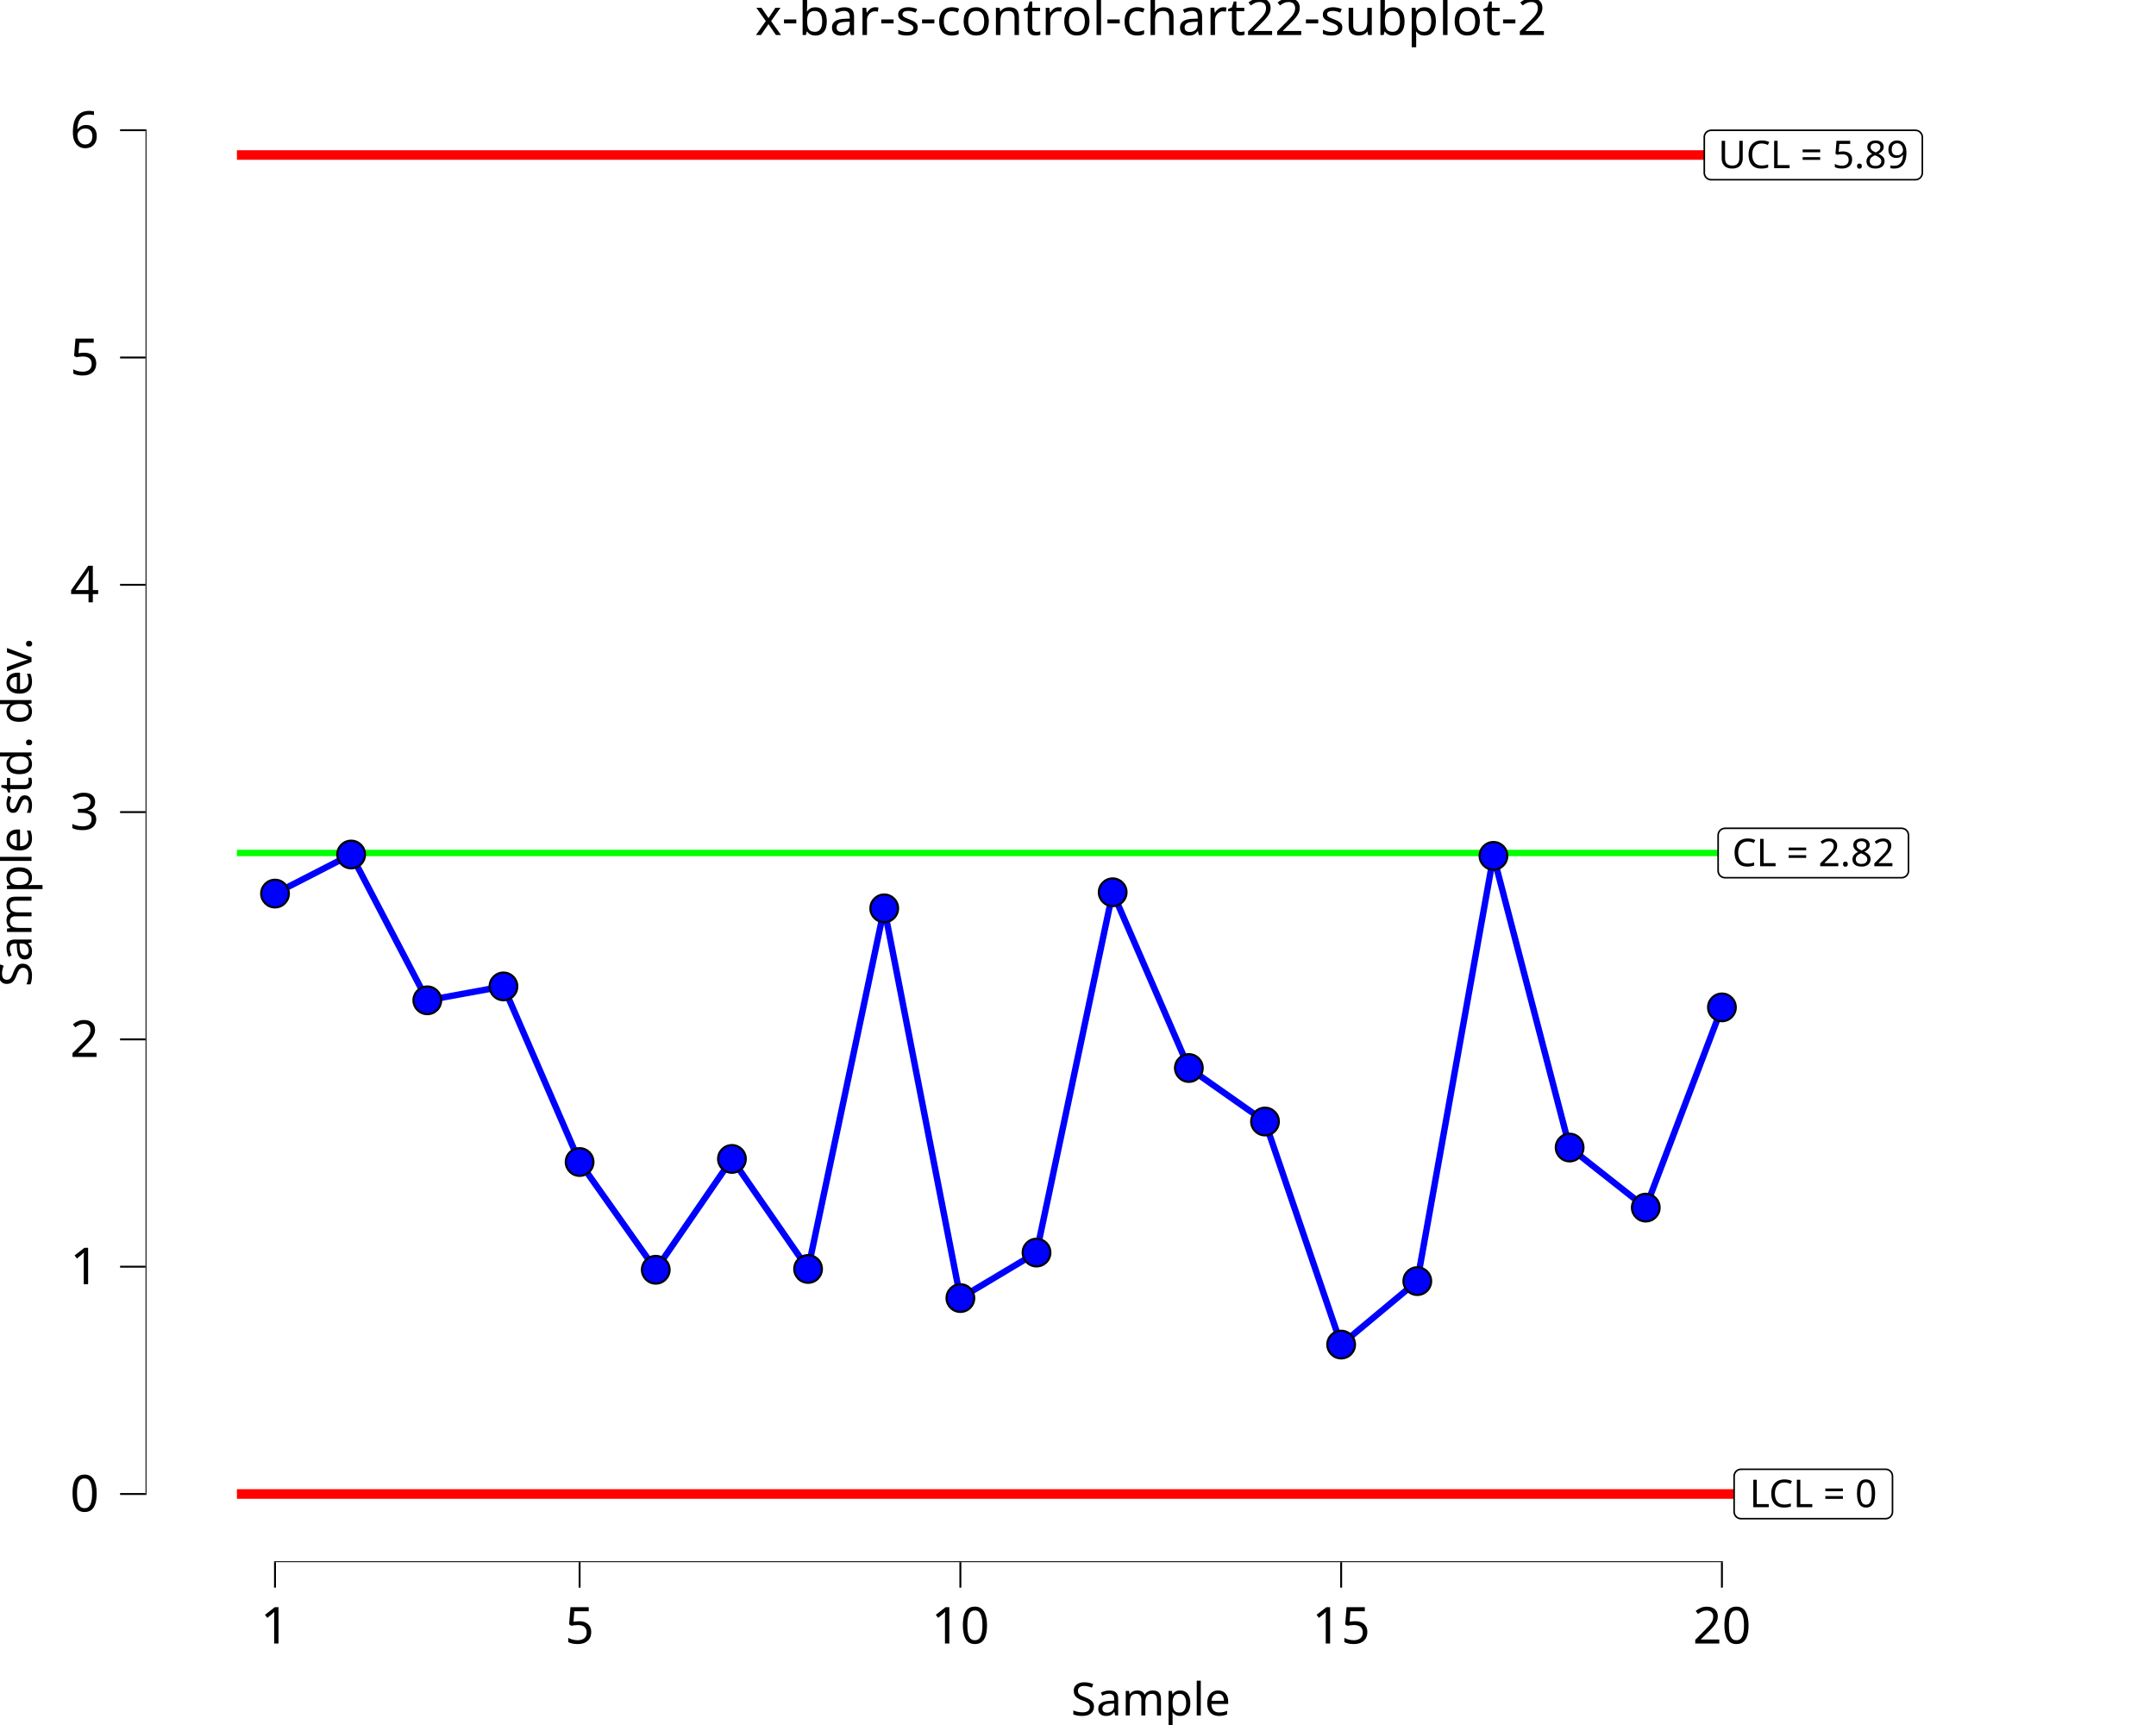
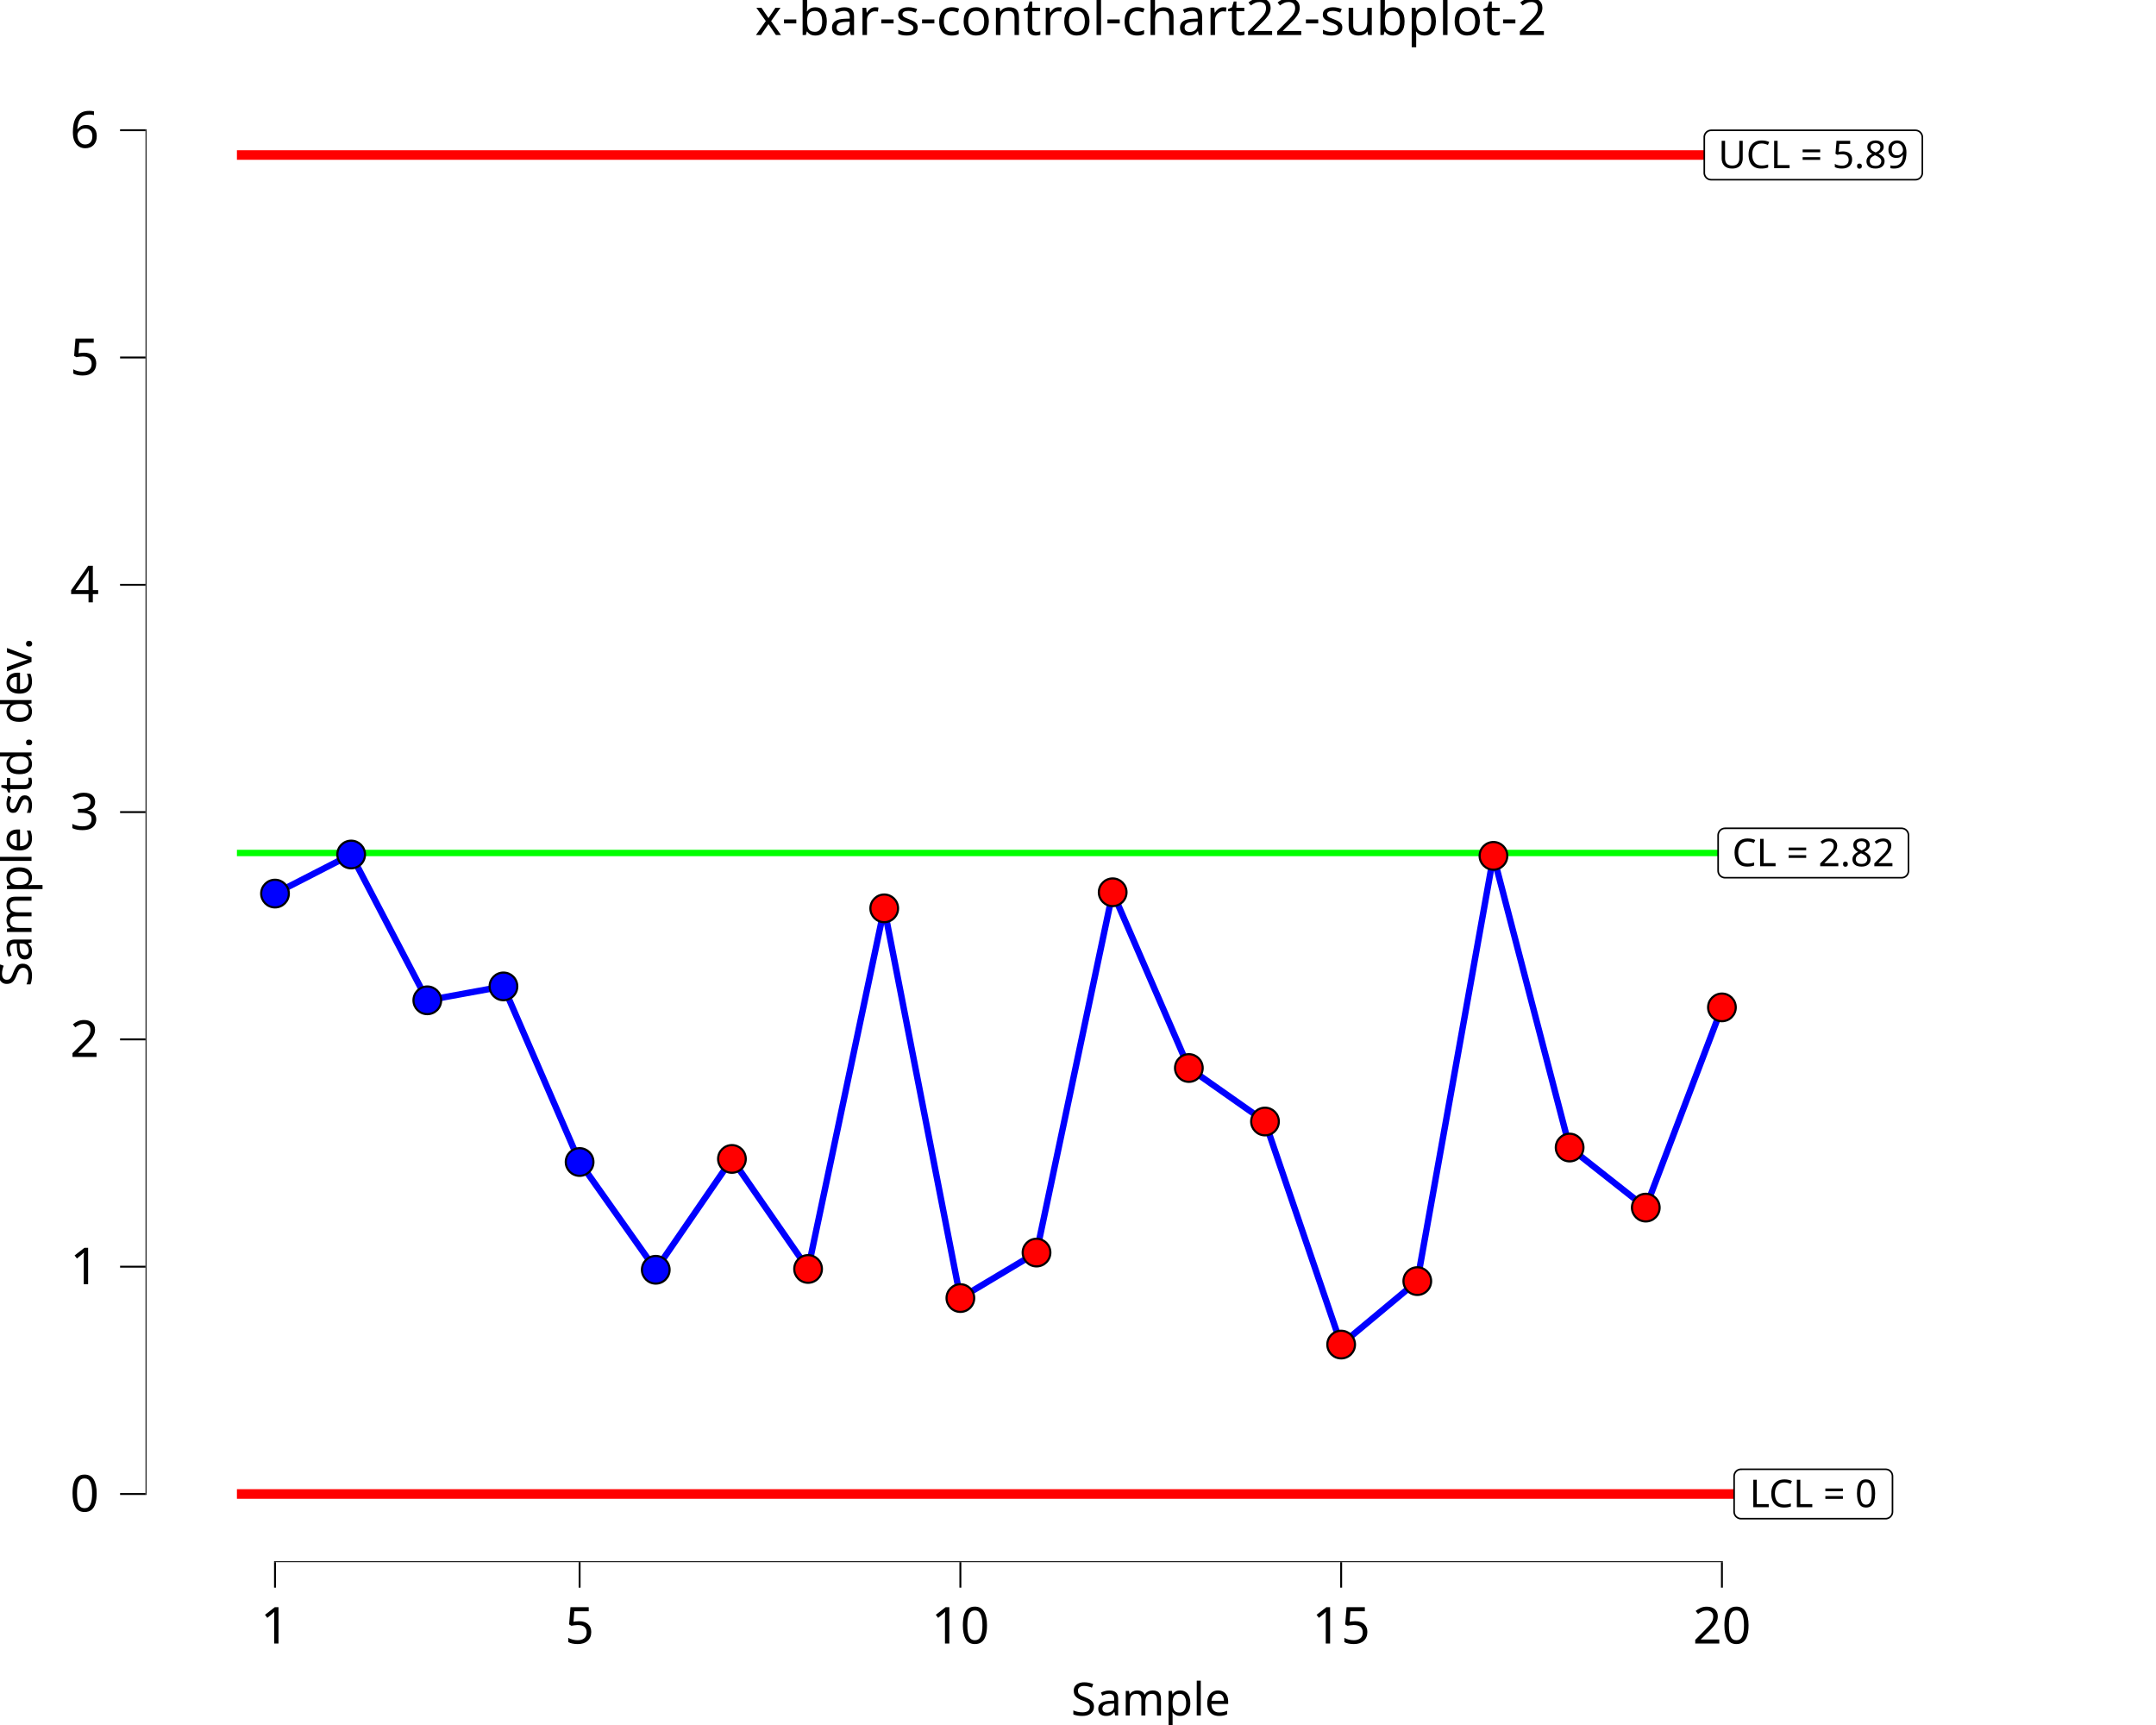
<svg xmlns="http://www.w3.org/2000/svg" class="svglite" data-engine-version="2.0" width="720.00pt" height="576.00pt" viewBox="0 0 720.00 576.00">
  <defs>
    <style type="text/css">
    .svglite line, .svglite polyline, .svglite polygon, .svglite path, .svglite rect, .svglite circle {
      fill: none;
      stroke: #000000;
      stroke-linecap: round;
      stroke-linejoin: round;
      stroke-miterlimit: 10.00;
    }
  </style>
  </defs>
  <rect width="100%" height="100%" style="stroke: none; fill: #FFFFFF;" />
  <defs>
    <clipPath id="cpMC4wMHw3MjAuMDB8MC4wMHw1NzYuMDA=">
      <rect x="0.00" y="0.00" width="720.00" height="576.00" />
    </clipPath>
  </defs>
  <g clip-path="url(#cpMC4wMHw3MjAuMDB8MC4wMHw1NzYuMDA=)">
    <rect x="0.00" y="0.00" width="720.00" height="576.00" style="stroke-width: 10.67; stroke: none;" />
  </g>
  <defs>
    <clipPath id="cpNDguNjB8NzIwLjAwfDIwLjcxfDUyMS42Mw==">
      <rect x="48.60" y="20.71" width="671.40" height="500.92" />
    </clipPath>
  </defs>
  <g clip-path="url(#cpNDguNjB8NzIwLjAwfDIwLjcxfDUyMS42Mw==)">
    <rect x="48.60" y="20.71" width="671.40" height="500.92" style="stroke-width: 10.67; stroke: none;" />
    <polyline points="79.12,284.83 104.55,284.83 104.55,284.83 129.98,284.83 129.98,284.83 155.41,284.83 155.41,284.83 180.85,284.83 180.85,284.83 206.28,284.83 206.28,284.83 231.71,284.83 231.71,284.83 257.14,284.83 257.14,284.83 282.57,284.83 282.57,284.83 308.01,284.83 308.01,284.83 333.44,284.83 333.44,284.83 358.87,284.83 358.87,284.83 384.30,284.83 384.30,284.83 409.73,284.83 409.73,284.83 435.16,284.83 435.16,284.83 460.60,284.83 460.60,284.83 486.03,284.83 486.03,284.83 511.46,284.83 511.46,284.83 536.89,284.83 536.89,284.83 562.32,284.83 562.32,284.83 587.75,284.83 587.75,284.83 " style="stroke-width: 2.13; stroke: #00FF00; stroke-linecap: butt;" />
    <polyline points="79.12,51.76 104.55,51.76 104.55,51.76 129.98,51.76 129.98,51.76 155.41,51.76 155.41,51.76 180.85,51.76 180.85,51.76 206.28,51.76 206.28,51.76 231.71,51.76 231.71,51.76 257.14,51.76 257.14,51.76 282.57,51.76 282.57,51.76 308.01,51.76 308.01,51.76 333.44,51.76 333.44,51.76 358.87,51.76 358.87,51.76 384.30,51.76 384.30,51.76 409.73,51.76 409.73,51.76 435.16,51.76 435.16,51.76 460.60,51.76 460.60,51.76 486.03,51.76 486.03,51.76 511.46,51.76 511.46,51.76 536.89,51.76 536.89,51.76 562.32,51.76 562.32,51.76 587.75,51.76 587.75,51.76 " style="stroke-width: 3.20; stroke: #FF0000; stroke-linecap: butt;" />
    <polyline points="79.12,498.86 104.55,498.86 104.55,498.86 129.98,498.86 129.98,498.86 155.41,498.86 155.41,498.86 180.85,498.86 180.85,498.86 206.28,498.86 206.28,498.86 231.71,498.86 231.71,498.86 257.14,498.86 257.14,498.86 282.57,498.86 282.57,498.86 308.01,498.86 308.01,498.86 333.44,498.86 333.44,498.86 358.87,498.86 358.87,498.86 384.30,498.86 384.30,498.86 409.73,498.86 409.73,498.86 435.16,498.86 435.16,498.86 460.60,498.86 460.60,498.86 486.03,498.86 486.03,498.86 511.46,498.86 511.46,498.86 536.89,498.86 536.89,498.86 562.32,498.86 562.32,498.86 587.75,498.86 587.75,498.86 " style="stroke-width: 3.20; stroke: #FF0000; stroke-linecap: butt;" />
    <polygon points="576.08,293.08 635.04,293.08 634.94,293.08 635.32,293.06 635.68,292.99 636.03,292.86 636.35,292.67 636.63,292.44 636.88,292.16 637.08,291.84 637.22,291.50 637.31,291.14 637.34,290.77 637.34,290.77 637.34,278.89 637.34,278.89 637.31,278.52 637.22,278.16 637.08,277.82 636.88,277.50 636.63,277.23 636.35,276.99 636.03,276.81 635.68,276.68 635.32,276.60 635.04,276.58 576.08,276.58 576.35,276.60 575.98,276.59 575.62,276.63 575.26,276.73 574.92,276.89 574.62,277.10 574.35,277.36 574.13,277.66 573.96,277.99 573.84,278.34 573.78,278.70 573.77,278.89 573.77,290.77 573.78,290.59 573.78,290.96 573.84,291.33 573.96,291.68 574.13,292.01 574.35,292.30 574.62,292.56 574.92,292.77 575.26,292.93 575.62,293.03 575.98,293.08 " style="stroke-width: 0.53; fill: #FFFFFF;" />
    <text x="605.56" y="289.24" text-anchor="middle" style="font-size: 12.80px; font-family: sans;" textLength="55.89px" lengthAdjust="spacingAndGlyphs">CL = 2.82</text>
    <polygon points="581.42,507.10 629.70,507.10 629.61,507.10 629.98,507.09 630.34,507.01 630.69,506.88 631.01,506.70 631.30,506.46 631.54,506.18 631.74,505.87 631.88,505.53 631.97,505.17 632.00,504.80 632.00,504.80 632.00,492.91 632.00,492.91 631.97,492.54 631.88,492.18 631.74,491.84 631.54,491.53 631.30,491.25 631.01,491.02 630.69,490.83 630.34,490.70 629.98,490.63 629.70,490.61 581.42,490.61 581.69,490.63 581.32,490.61 580.95,490.66 580.60,490.76 580.26,490.92 579.96,491.13 579.69,491.39 579.47,491.68 579.30,492.01 579.18,492.36 579.12,492.73 579.11,492.91 579.11,504.80 579.12,504.61 579.12,504.98 579.18,505.35 579.30,505.70 579.47,506.03 579.69,506.33 579.96,506.58 580.26,506.79 580.60,506.95 580.95,507.06 581.32,507.10 " style="stroke-width: 0.53; fill: #FFFFFF;" />
    <text x="605.56" y="503.26" text-anchor="middle" style="font-size: 12.80px; font-family: sans;" textLength="45.21px" lengthAdjust="spacingAndGlyphs">LCL = 0</text>
    <polygon points="571.45,60.01 639.66,60.01 639.57,60.00 639.94,59.99 640.30,59.91 640.65,59.78 640.97,59.60 641.26,59.36 641.50,59.09 641.70,58.77 641.85,58.43 641.94,58.07 641.97,57.70 641.97,57.70 641.97,45.82 641.97,45.82 641.94,45.45 641.85,45.09 641.70,44.75 641.50,44.43 641.26,44.15 640.97,43.92 640.65,43.73 640.30,43.60 639.94,43.53 639.66,43.51 571.45,43.51 571.73,43.53 571.36,43.51 570.99,43.56 570.63,43.66 570.30,43.82 569.99,44.03 569.73,44.29 569.50,44.58 569.33,44.91 569.21,45.26 569.15,45.63 569.15,45.82 569.15,57.70 569.15,57.52 569.15,57.89 569.21,58.25 569.33,58.60 569.50,58.93 569.73,59.23 569.99,59.49 570.30,59.70 570.63,59.86 570.99,59.96 571.36,60.00 " style="stroke-width: 0.53; fill: #FFFFFF;" />
    <text x="605.56" y="56.16" text-anchor="middle" style="font-size: 12.80px; font-family: sans;" textLength="65.14px" lengthAdjust="spacingAndGlyphs">UCL = 5.89</text>
    <polyline points="91.84,298.38 117.27,285.33 142.70,334.02 168.13,329.37 193.56,388.01 218.99,423.99 244.43,386.98 269.86,423.72 295.29,303.31 320.72,433.44 346.15,418.25 371.58,297.94 397.02,356.62 422.45,374.49 447.88,448.97 473.31,427.78 498.74,285.78 524.18,383.18 549.61,403.24 575.04,336.38 " style="stroke-width: 2.13; stroke: #0000FF; stroke-linecap: butt;" />
    <circle cx="91.84" cy="298.38" r="4.62" style="stroke-width: 0.71; fill: #0000FF;" />
    <circle cx="117.27" cy="285.33" r="4.62" style="stroke-width: 0.71; fill: #0000FF;" />
    <circle cx="142.70" cy="334.02" r="4.62" style="stroke-width: 0.71; fill: #0000FF;" />
    <circle cx="168.13" cy="329.37" r="4.62" style="stroke-width: 0.71; fill: #0000FF;" />
    <circle cx="193.56" cy="388.01" r="4.62" style="stroke-width: 0.71; fill: #0000FF;" />
    <circle cx="218.99" cy="423.99" r="4.62" style="stroke-width: 0.71; fill: #0000FF;" />
-     <circle cx="244.43" cy="386.98" r="4.62" style="stroke-width: 0.71; fill: #0000FF;" />
-     <circle cx="269.86" cy="423.72" r="4.62" style="stroke-width: 0.71; fill: #0000FF;" />
-     <circle cx="295.29" cy="303.31" r="4.62" style="stroke-width: 0.71; fill: #0000FF;" />
-     <circle cx="320.72" cy="433.44" r="4.62" style="stroke-width: 0.71; fill: #0000FF;" />
-     <circle cx="346.15" cy="418.25" r="4.62" style="stroke-width: 0.71; fill: #0000FF;" />
-     <circle cx="371.58" cy="297.94" r="4.62" style="stroke-width: 0.71; fill: #0000FF;" />
-     <circle cx="397.02" cy="356.62" r="4.62" style="stroke-width: 0.71; fill: #0000FF;" />
-     <circle cx="422.45" cy="374.49" r="4.62" style="stroke-width: 0.71; fill: #0000FF;" />
-     <circle cx="447.88" cy="448.97" r="4.62" style="stroke-width: 0.71; fill: #0000FF;" />
-     <circle cx="473.31" cy="427.78" r="4.62" style="stroke-width: 0.71; fill: #0000FF;" />
-     <circle cx="498.74" cy="285.78" r="4.62" style="stroke-width: 0.71; fill: #0000FF;" />
-     <circle cx="524.18" cy="383.18" r="4.62" style="stroke-width: 0.71; fill: #0000FF;" />
-     <circle cx="549.61" cy="403.24" r="4.62" style="stroke-width: 0.71; fill: #0000FF;" />
-     <circle cx="575.04" cy="336.38" r="4.62" style="stroke-width: 0.71; fill: #0000FF;" />
+     <circle cx="244.43" cy="386.98" r="4.62" style="stroke-width: 0.71; fill: #FF0000;" />
+     <circle cx="269.86" cy="423.72" r="4.62" style="stroke-width: 0.71; fill: #FF0000;" />
+     <circle cx="295.29" cy="303.31" r="4.62" style="stroke-width: 0.71; fill: #FF0000;" />
+     <circle cx="320.72" cy="433.44" r="4.62" style="stroke-width: 0.71; fill: #FF0000;" />
+     <circle cx="346.15" cy="418.25" r="4.62" style="stroke-width: 0.71; fill: #FF0000;" />
+     <circle cx="371.58" cy="297.94" r="4.62" style="stroke-width: 0.71; fill: #FF0000;" />
+     <circle cx="397.02" cy="356.62" r="4.62" style="stroke-width: 0.71; fill: #FF0000;" />
+     <circle cx="422.45" cy="374.49" r="4.62" style="stroke-width: 0.71; fill: #FF0000;" />
+     <circle cx="447.88" cy="448.97" r="4.62" style="stroke-width: 0.71; fill: #FF0000;" />
+     <circle cx="473.31" cy="427.78" r="4.62" style="stroke-width: 0.71; fill: #FF0000;" />
+     <circle cx="498.74" cy="285.78" r="4.62" style="stroke-width: 0.71; fill: #FF0000;" />
+     <circle cx="524.18" cy="383.18" r="4.62" style="stroke-width: 0.71; fill: #FF0000;" />
+     <circle cx="549.61" cy="403.24" r="4.62" style="stroke-width: 0.71; fill: #FF0000;" />
+     <circle cx="575.04" cy="336.38" r="4.62" style="stroke-width: 0.71; fill: #FF0000;" />
    <line x1="91.52" y1="521.63" x2="575.36" y2="521.63" style="stroke-width: 0.64; stroke-linecap: butt;" />
    <line x1="48.60" y1="499.18" x2="48.60" y2="43.16" style="stroke-width: 0.64; stroke-linecap: butt;" />
    <rect x="48.60" y="20.71" width="671.40" height="500.92" style="stroke-width: 0.00; stroke: none;" />
  </g>
  <g clip-path="url(#cpMC4wMHw3MjAuMDB8MC4wMHw1NzYuMDA=)">
    <polyline points="48.60,521.63 48.60,20.71 " style="stroke-width: 0.00; stroke: none; stroke-linecap: butt;" />
    <text x="33.12" y="504.71" text-anchor="end" style="font-size: 17.00px; font-family: sans;" textLength="9.46px" lengthAdjust="spacingAndGlyphs">0</text>
    <text x="33.12" y="428.81" text-anchor="end" style="font-size: 17.00px; font-family: sans;" textLength="9.46px" lengthAdjust="spacingAndGlyphs">1</text>
    <text x="33.12" y="352.91" text-anchor="end" style="font-size: 17.00px; font-family: sans;" textLength="9.46px" lengthAdjust="spacingAndGlyphs">2</text>
    <text x="33.12" y="277.02" text-anchor="end" style="font-size: 17.00px; font-family: sans;" textLength="9.46px" lengthAdjust="spacingAndGlyphs">3</text>
    <text x="33.12" y="201.12" text-anchor="end" style="font-size: 17.00px; font-family: sans;" textLength="9.46px" lengthAdjust="spacingAndGlyphs">4</text>
    <text x="33.12" y="125.22" text-anchor="end" style="font-size: 17.00px; font-family: sans;" textLength="9.46px" lengthAdjust="spacingAndGlyphs">5</text>
    <text x="33.12" y="49.33" text-anchor="end" style="font-size: 17.00px; font-family: sans;" textLength="9.46px" lengthAdjust="spacingAndGlyphs">6</text>
    <polyline points="40.10,498.86 48.60,498.86 " style="stroke-width: 0.64; stroke-linecap: butt;" />
    <polyline points="40.10,422.96 48.60,422.96 " style="stroke-width: 0.64; stroke-linecap: butt;" />
    <polyline points="40.10,347.06 48.60,347.06 " style="stroke-width: 0.64; stroke-linecap: butt;" />
    <polyline points="40.10,271.17 48.60,271.17 " style="stroke-width: 0.64; stroke-linecap: butt;" />
    <polyline points="40.10,195.27 48.60,195.27 " style="stroke-width: 0.64; stroke-linecap: butt;" />
    <polyline points="40.10,119.37 48.60,119.37 " style="stroke-width: 0.64; stroke-linecap: butt;" />
    <polyline points="40.10,43.48 48.60,43.48 " style="stroke-width: 0.64; stroke-linecap: butt;" />
    <polyline points="48.60,521.63 720.00,521.63 " style="stroke-width: 0.00; stroke: none; stroke-linecap: butt;" />
    <polyline points="91.84,530.13 91.84,521.63 " style="stroke-width: 0.64; stroke-linecap: butt;" />
    <polyline points="193.56,530.13 193.56,521.63 " style="stroke-width: 0.64; stroke-linecap: butt;" />
    <polyline points="320.72,530.13 320.72,521.63 " style="stroke-width: 0.64; stroke-linecap: butt;" />
    <polyline points="447.88,530.13 447.88,521.63 " style="stroke-width: 0.64; stroke-linecap: butt;" />
    <polyline points="575.04,530.13 575.04,521.63 " style="stroke-width: 0.64; stroke-linecap: butt;" />
    <text x="91.84" y="548.80" text-anchor="middle" style="font-size: 17.00px; font-family: sans;" textLength="9.46px" lengthAdjust="spacingAndGlyphs">1</text>
    <text x="193.56" y="548.80" text-anchor="middle" style="font-size: 17.00px; font-family: sans;" textLength="9.46px" lengthAdjust="spacingAndGlyphs">5</text>
    <text x="320.72" y="548.80" text-anchor="middle" style="font-size: 17.00px; font-family: sans;" textLength="18.91px" lengthAdjust="spacingAndGlyphs">10</text>
    <text x="447.88" y="548.80" text-anchor="middle" style="font-size: 17.00px; font-family: sans;" textLength="18.91px" lengthAdjust="spacingAndGlyphs">15</text>
    <text x="575.04" y="548.80" text-anchor="middle" style="font-size: 17.00px; font-family: sans;" textLength="18.91px" lengthAdjust="spacingAndGlyphs">20</text>
    <text x="384.30" y="572.82" text-anchor="middle" style="font-size: 15.30px; font-family: sans;" textLength="51.89px" lengthAdjust="spacingAndGlyphs">Sample</text>
    <text transform="translate(10.53,271.17) rotate(-90)" text-anchor="middle" style="font-size: 15.30px; font-family: sans;" textLength="113.98px" lengthAdjust="spacingAndGlyphs">Sample std. dev.</text>
    <text x="384.30" y="11.70" text-anchor="middle" style="font-size: 17.00px; font-family: sans;" textLength="247.57px" lengthAdjust="spacingAndGlyphs">x-bar-s-control-chart22-subplot-2</text>
  </g>
</svg>
